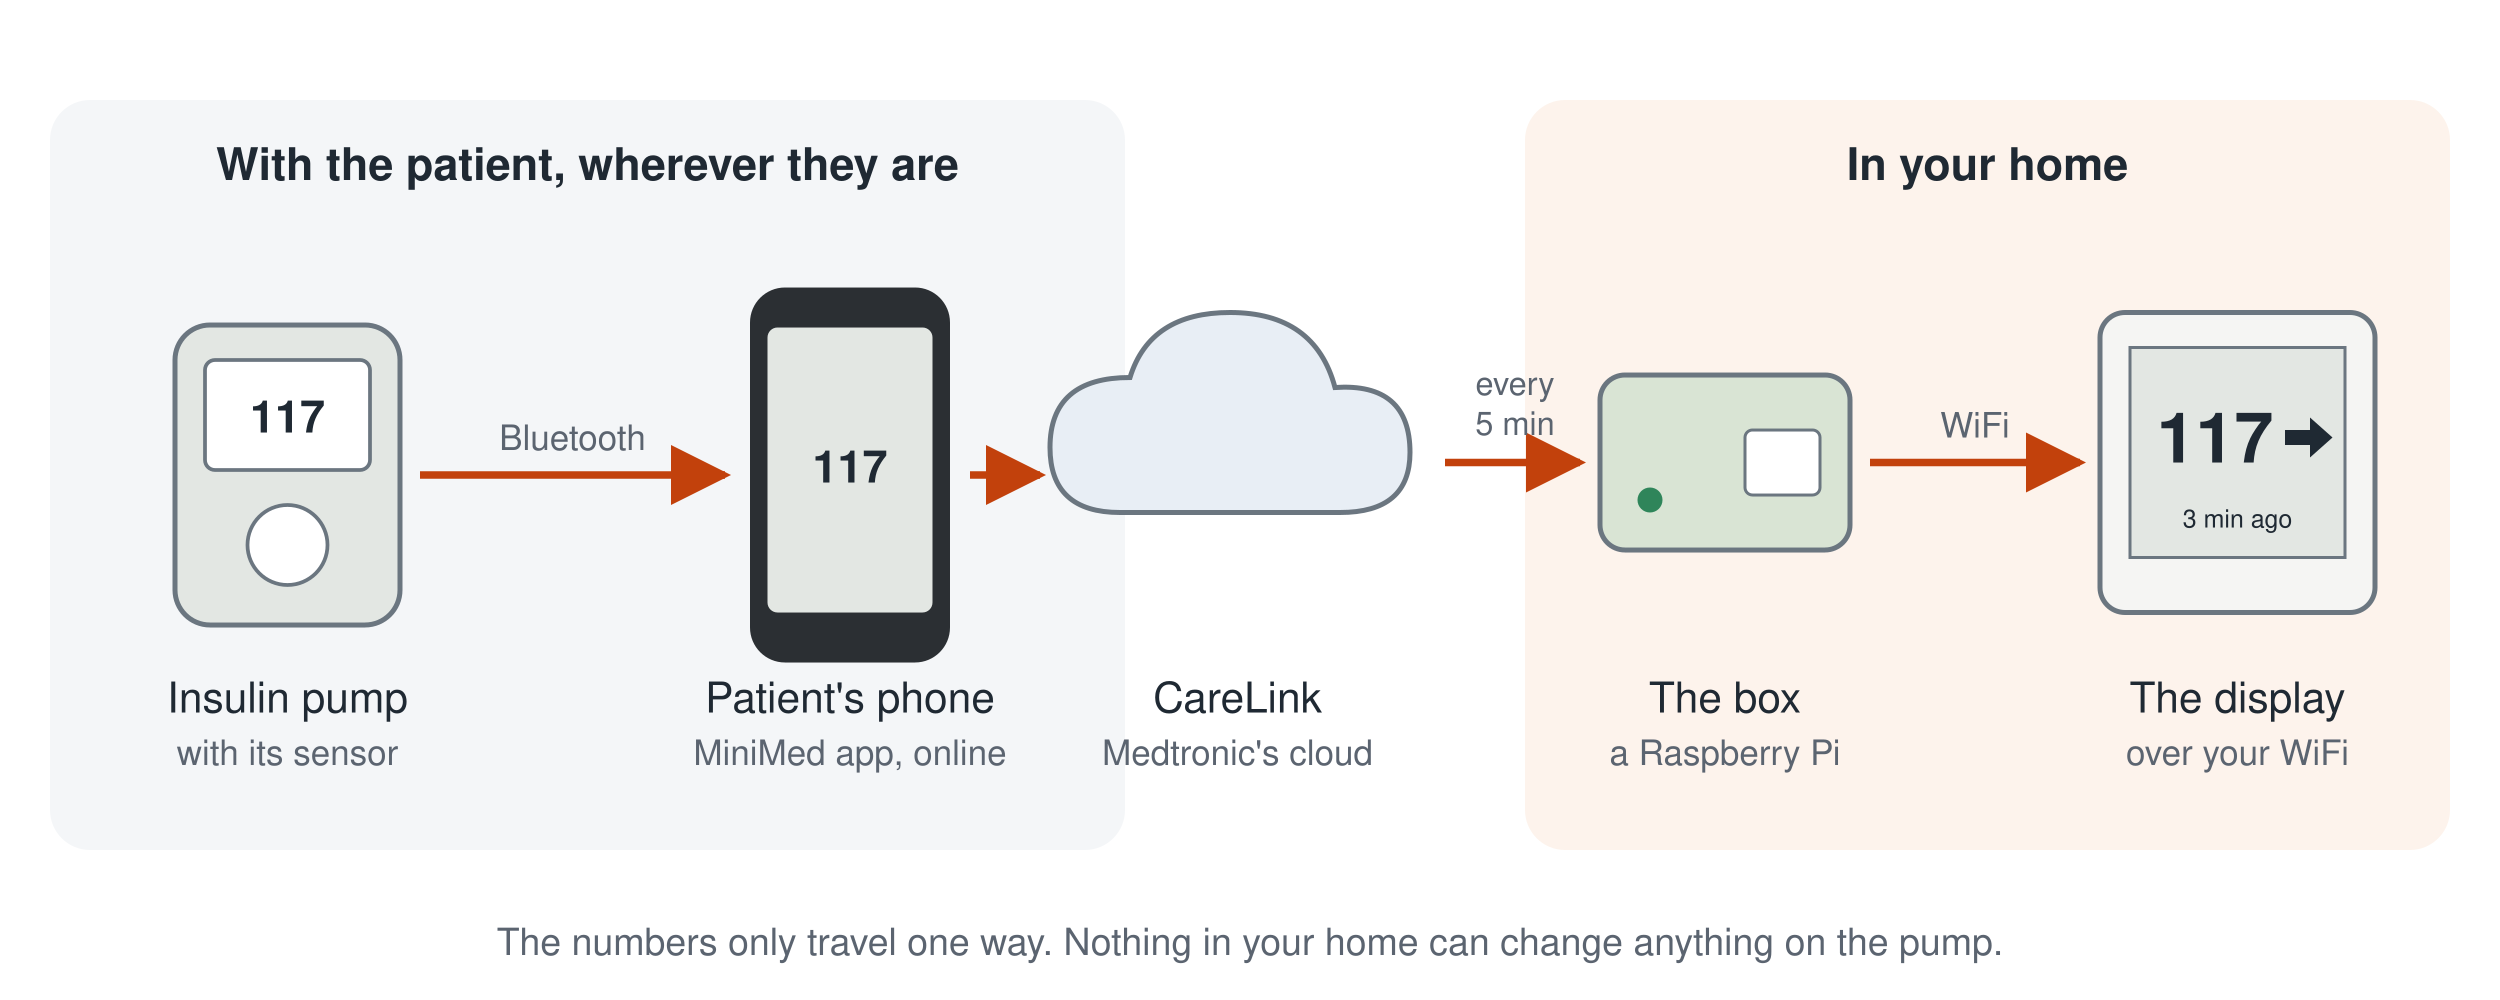
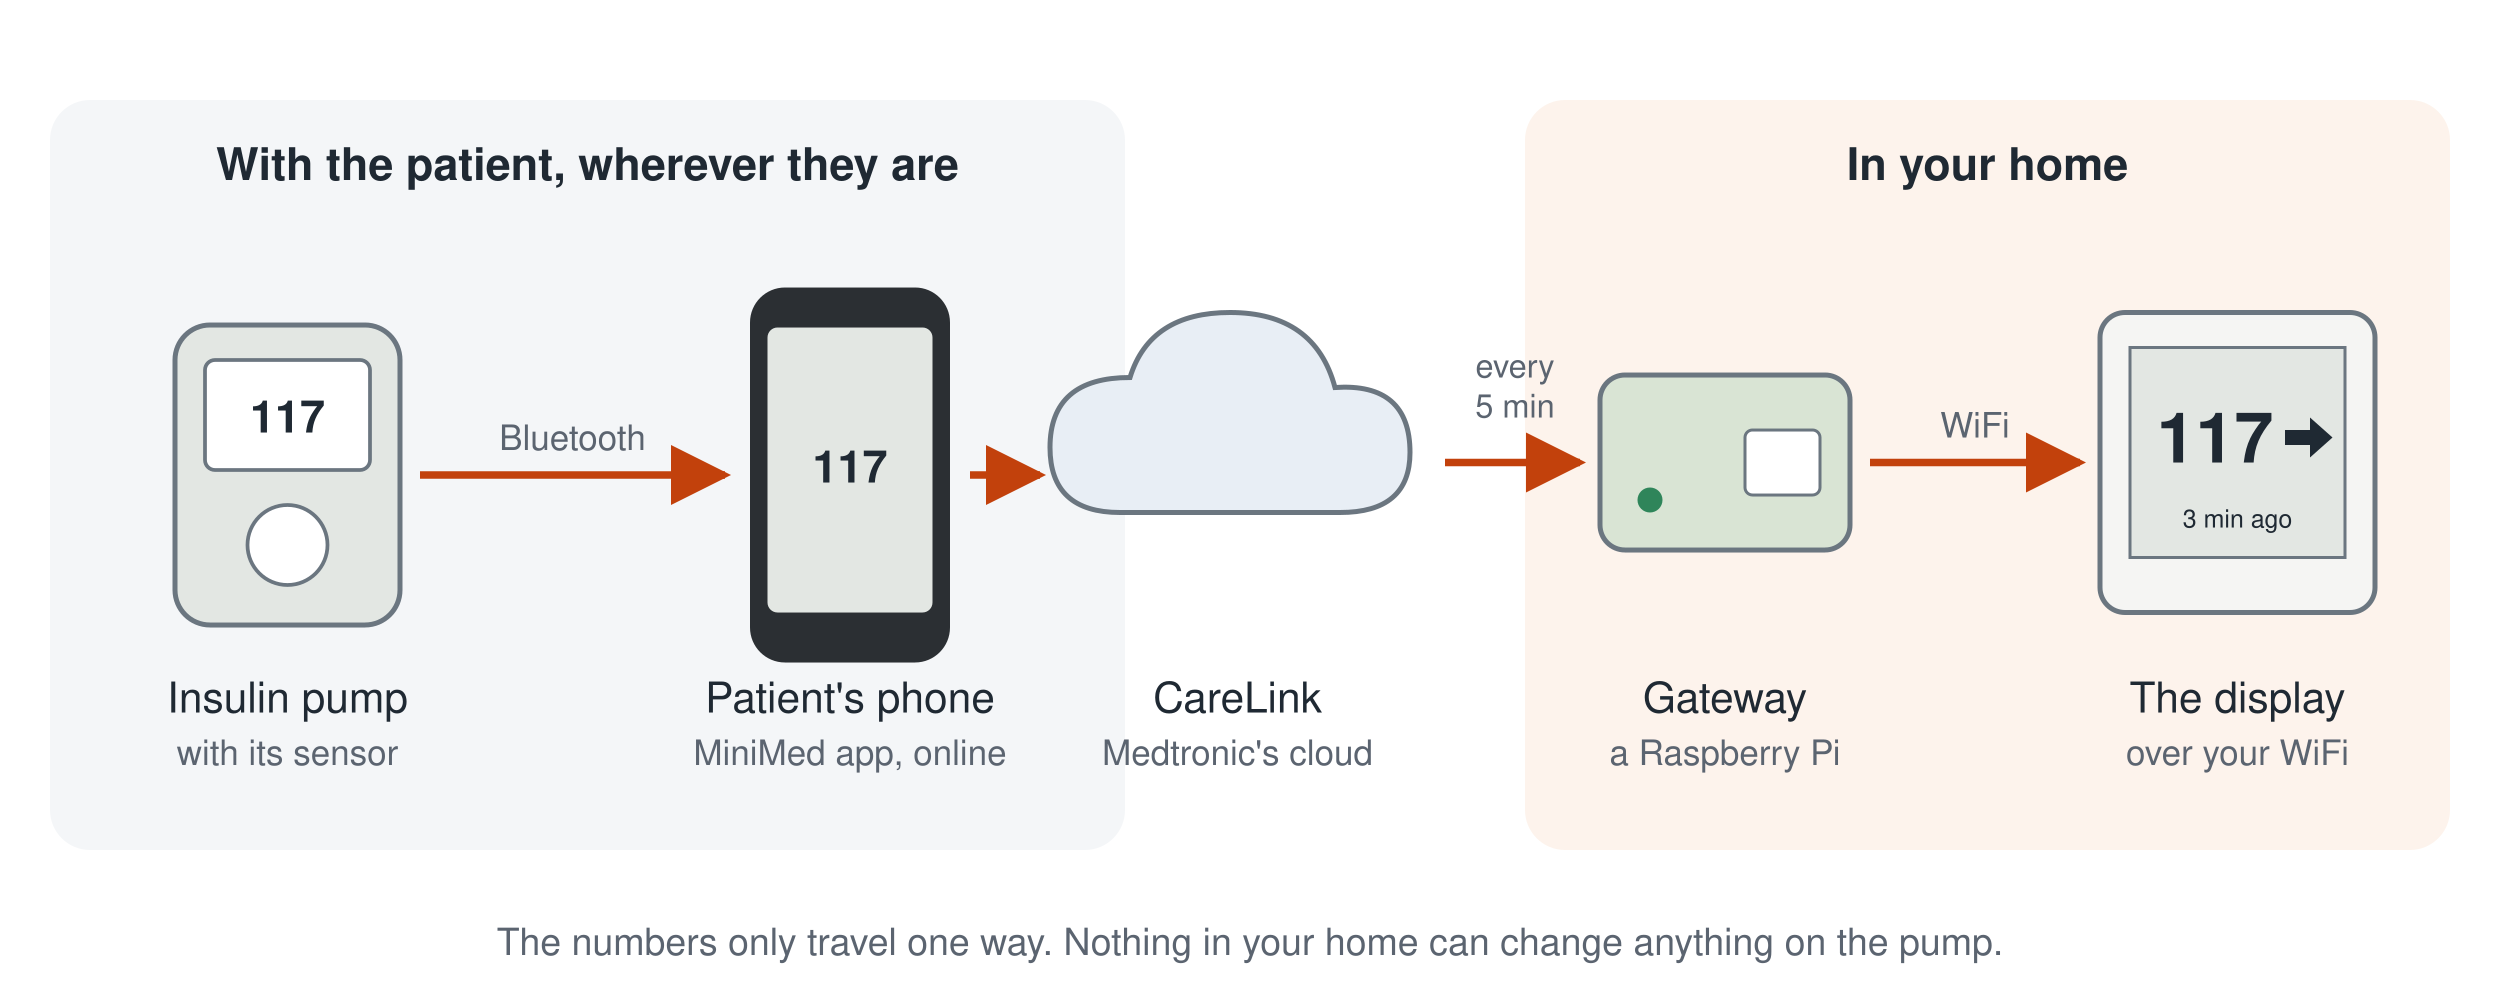
<svg xmlns="http://www.w3.org/2000/svg" viewBox="0 0 1000 400" width="1000" height="400" font-family="Helvetica, Arial, sans-serif" role="img" aria-labelledby="t d">
  <defs>
    <marker id="a" viewBox="0 0 10 10" refX="9" refY="5" markerWidth="8" markerHeight="8" orient="auto">
      <path d="M0 0 L10 5 L0 10 z" fill="#c2410c" />
    </marker>
  </defs>
  <rect width="1000" height="400" fill="#ffffff" />
  <rect x="20" y="40" width="430" height="300" rx="16" fill="#f4f6f8" />
  <text x="235" y="72" font-size="18" font-weight="bold" fill="#1f2933" text-anchor="middle">With the patient, wherever they are</text>
  <rect x="610" y="40" width="370" height="300" rx="16" fill="#fdf3ec" />
  <text x="795" y="72" font-size="18" font-weight="bold" fill="#1f2933" text-anchor="middle">In your home</text>
  <g transform="translate(70 130)">
    <rect x="0" y="0" width="90" height="120" rx="14" fill="#e3e7e3" stroke="#6b7680" stroke-width="2" />
    <rect x="12" y="14" width="66" height="44" rx="4" fill="#ffffff" stroke="#6b7680" stroke-width="1.5" />
    <text x="45" y="43" font-size="18" font-weight="bold" fill="#1f2933" text-anchor="middle">117</text>
    <circle cx="45" cy="88" r="16" fill="#ffffff" stroke="#6b7680" stroke-width="1.5" />
  </g>
  <text x="115" y="285" font-size="17" fill="#1f2933" text-anchor="middle">Insulin pump</text>
  <text x="115" y="306" font-size="14" fill="#5b6470" text-anchor="middle">with its sensor</text>
  <g transform="translate(300 115)">
    <rect x="0" y="0" width="80" height="150" rx="14" fill="#2b2f33" />
    <rect x="7" y="16" width="66" height="114" rx="4" fill="#e3e7e3" />
    <text x="40" y="78" font-size="18" font-weight="bold" fill="#1f2933" text-anchor="middle">117</text>
  </g>
  <text x="340" y="285" font-size="17" fill="#1f2933" text-anchor="middle">Patient's phone</text>
  <text x="340" y="306" font-size="14" fill="#5b6470" text-anchor="middle">MiniMed app, online</text>
  <path d="M168 190 H290" stroke="#c2410c" stroke-width="3" fill="none" marker-end="url(#a)" />
  <text x="229" y="180" font-size="14" fill="#5b6470" text-anchor="middle">Bluetooth</text>
  <path transform="translate(-30 0)" d="M478 205 q-28 0 -28 -26 q0 -28 32 -28 q8 -26 40 -26 q34 0 42 30 q30 -2 30 26 q0 24 -28 24 z" fill="#e8eef5" stroke="#6b7680" stroke-width="2" />
  <text x="495" y="285" font-size="17" fill="#1f2933" text-anchor="middle">CareLink</text>
  <text x="495" y="306" font-size="14" fill="#5b6470" text-anchor="middle">Medtronic's cloud</text>
  <path d="M388 190 H416" stroke="#c2410c" stroke-width="3" fill="none" marker-end="url(#a)" />
  <g transform="translate(640 150)">
    <rect x="0" y="0" width="100" height="70" rx="10" fill="#d9e4d4" stroke="#6b7680" stroke-width="2" />
    <circle cx="20" cy="50" r="5" fill="#2f855a" />
    <rect x="58" y="22" width="30" height="26" rx="3" fill="#ffffff" stroke="#6b7680" stroke-width="1.2" />
  </g>
-   <text x="690" y="285" font-size="17" fill="#1f2933" text-anchor="middle">The box</text>
+   <text x="690" y="285" font-size="17" fill="#1f2933" text-anchor="middle">Gateway</text>
  <text x="690" y="306" font-size="14" fill="#5b6470" text-anchor="middle">a Raspberry Pi</text>
  <path d="M578 185 H632" stroke="#c2410c" stroke-width="3" fill="none" marker-end="url(#a)" />
-   <text x="606" y="158" font-size="13" fill="#5b6470" text-anchor="middle">every</text>
-   <text x="606" y="174" font-size="13" fill="#5b6470" text-anchor="middle">5 min</text>
+   <text x="606" y="151" font-size="13" fill="#5b6470" text-anchor="middle">every</text>
+   <text x="606" y="167" font-size="13" fill="#5b6470" text-anchor="middle">5 min</text>
  <g transform="translate(840 125)">
    <rect x="0" y="0" width="110" height="120" rx="10" fill="#f5f5f3" stroke="#6b7680" stroke-width="2" />
    <rect x="12" y="14" width="86" height="84" fill="#e3e7e3" stroke="#6b7680" stroke-width="1.2" />
    <text x="46" y="60" font-size="28" font-weight="bold" fill="#1f2933" text-anchor="middle">117</text>
    <path d="M74 47 h10 v-5 l9 8 l-9 8 v-5 h-10 z" fill="#1f2933" />
    <text x="55" y="86" font-size="10" fill="#1f2933" text-anchor="middle">3 min ago</text>
  </g>
  <text x="895" y="285" font-size="17" fill="#1f2933" text-anchor="middle">The display</text>
  <text x="895" y="306" font-size="14" fill="#5b6470" text-anchor="middle">over your WiFi</text>
  <path d="M748 185 H832" stroke="#c2410c" stroke-width="3" fill="none" marker-end="url(#a)" />
  <text x="790" y="175" font-size="14" fill="#5b6470" text-anchor="middle">WiFi</text>
  <text x="500" y="382" font-size="15" fill="#5b6470" text-anchor="middle">The numbers only travel one way. Nothing in your home can change anything on the pump.</text>
</svg>
